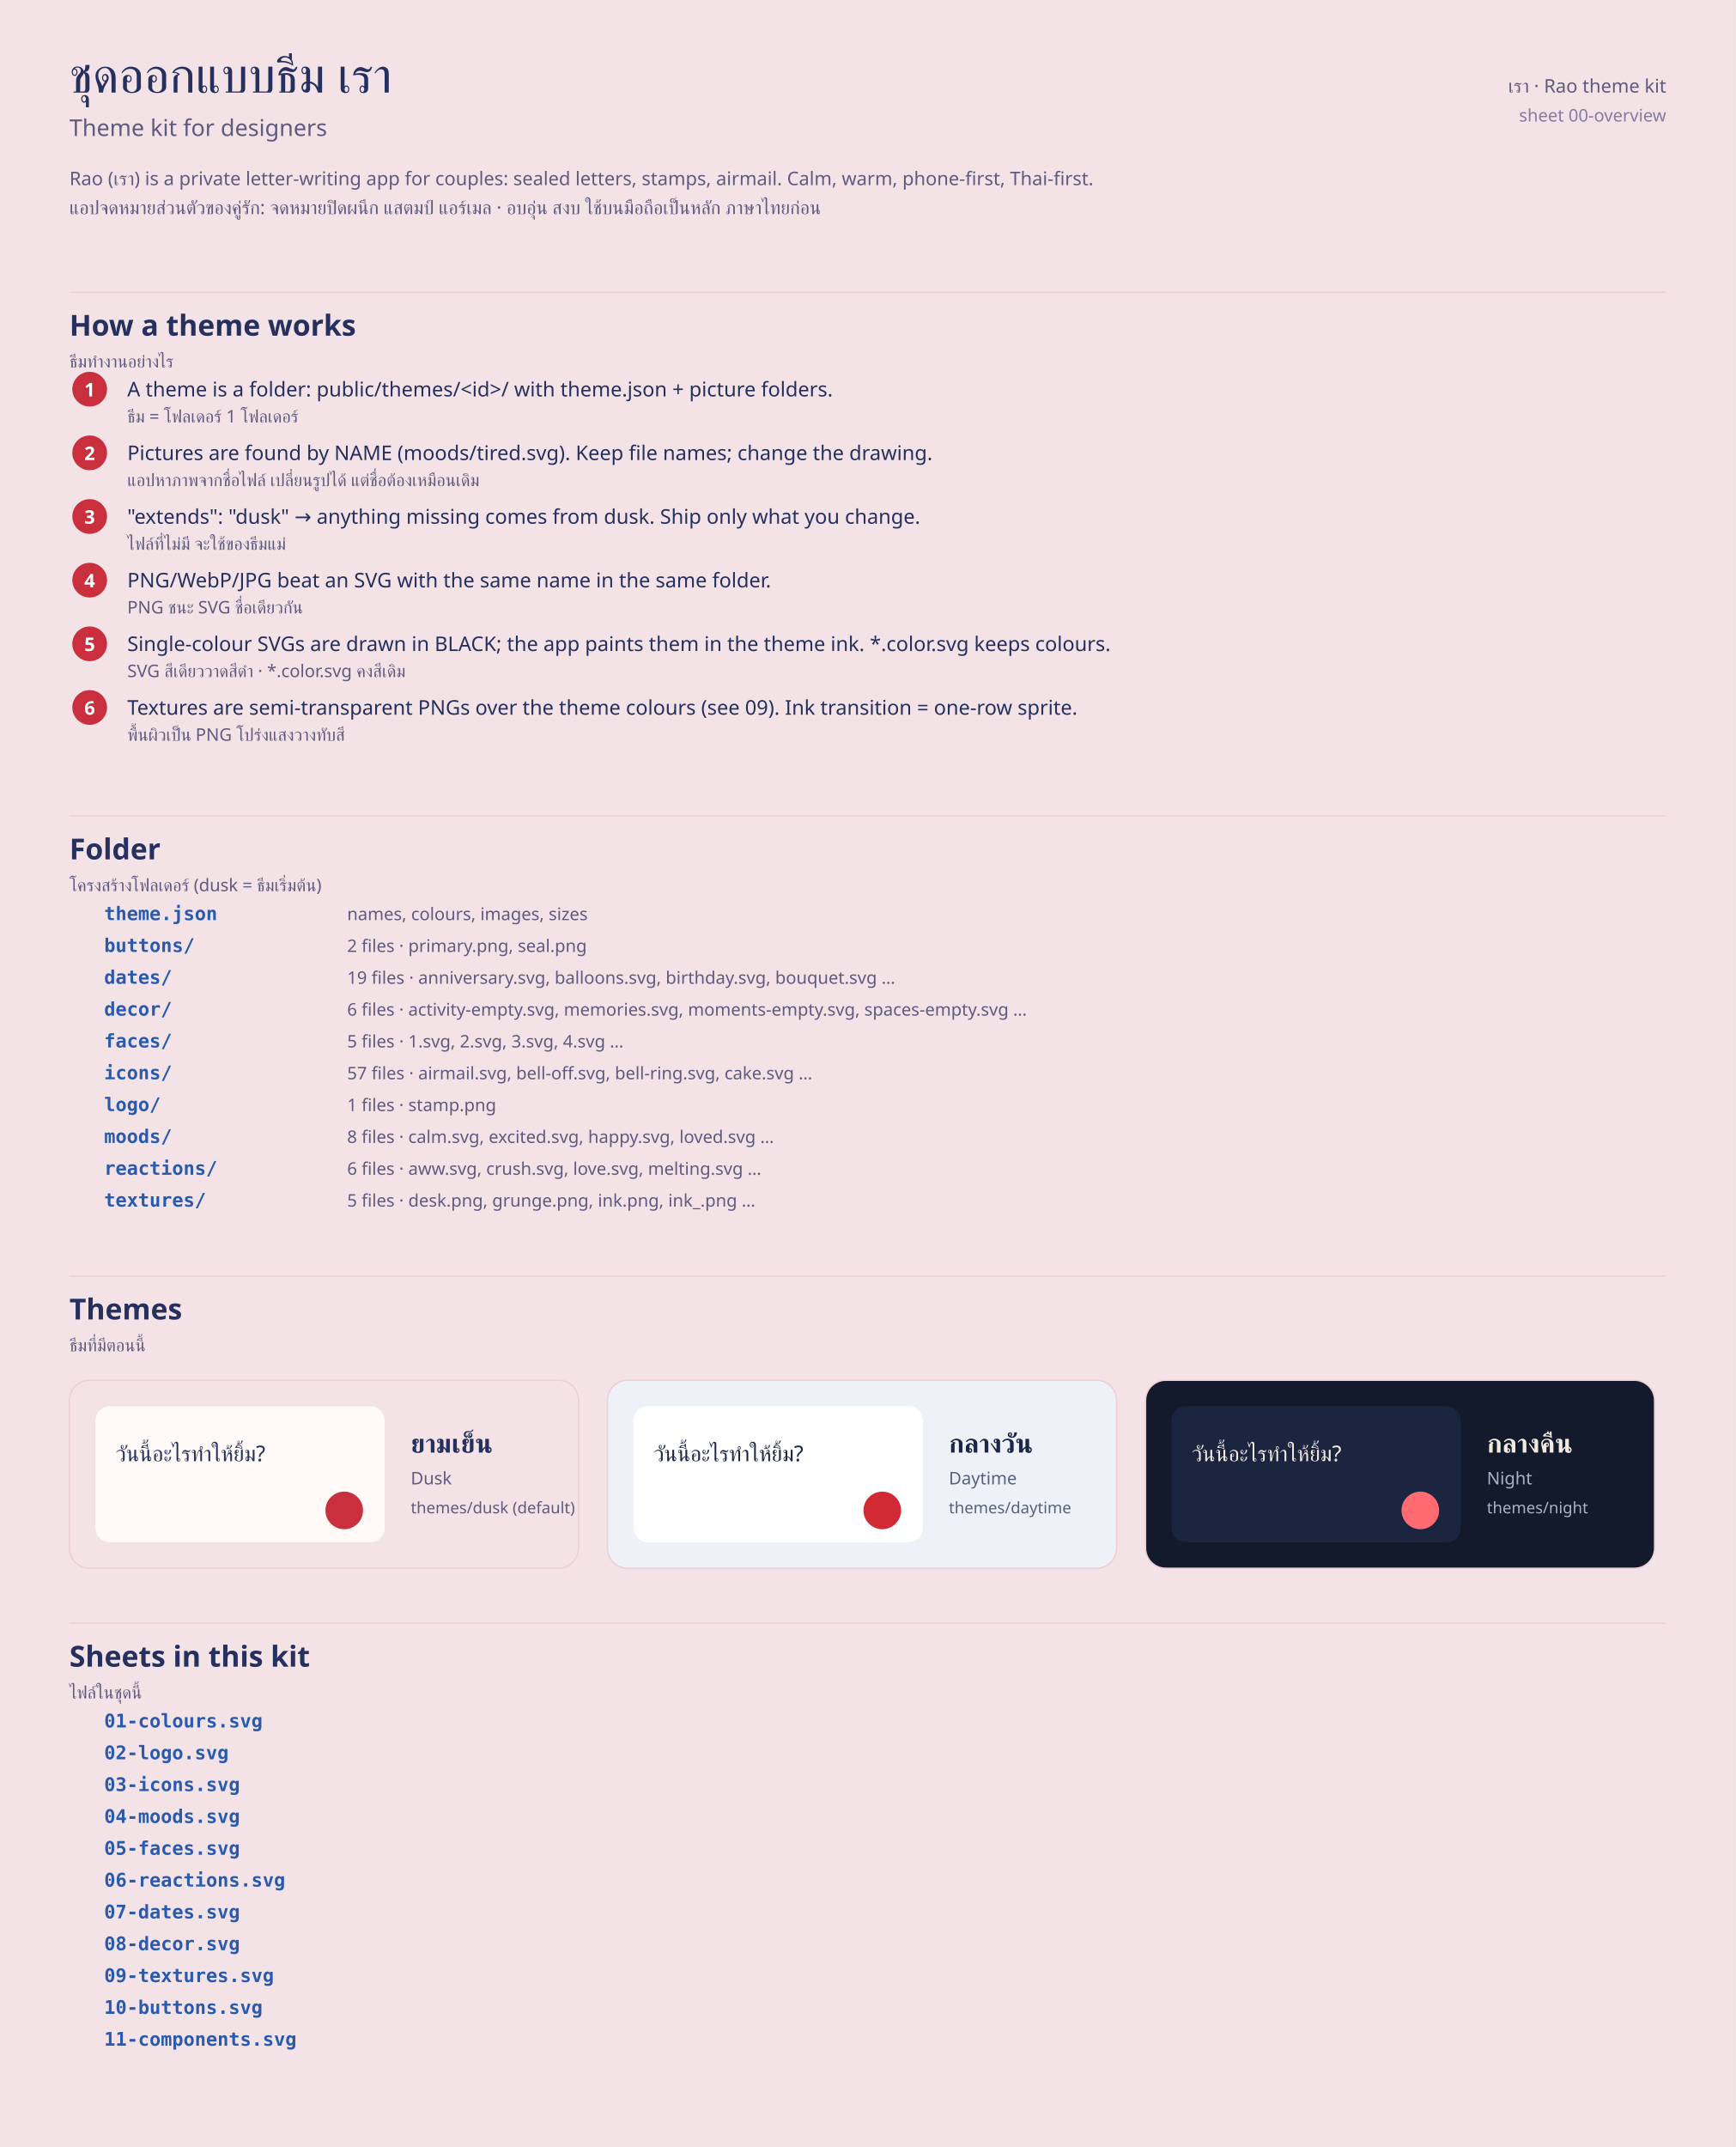
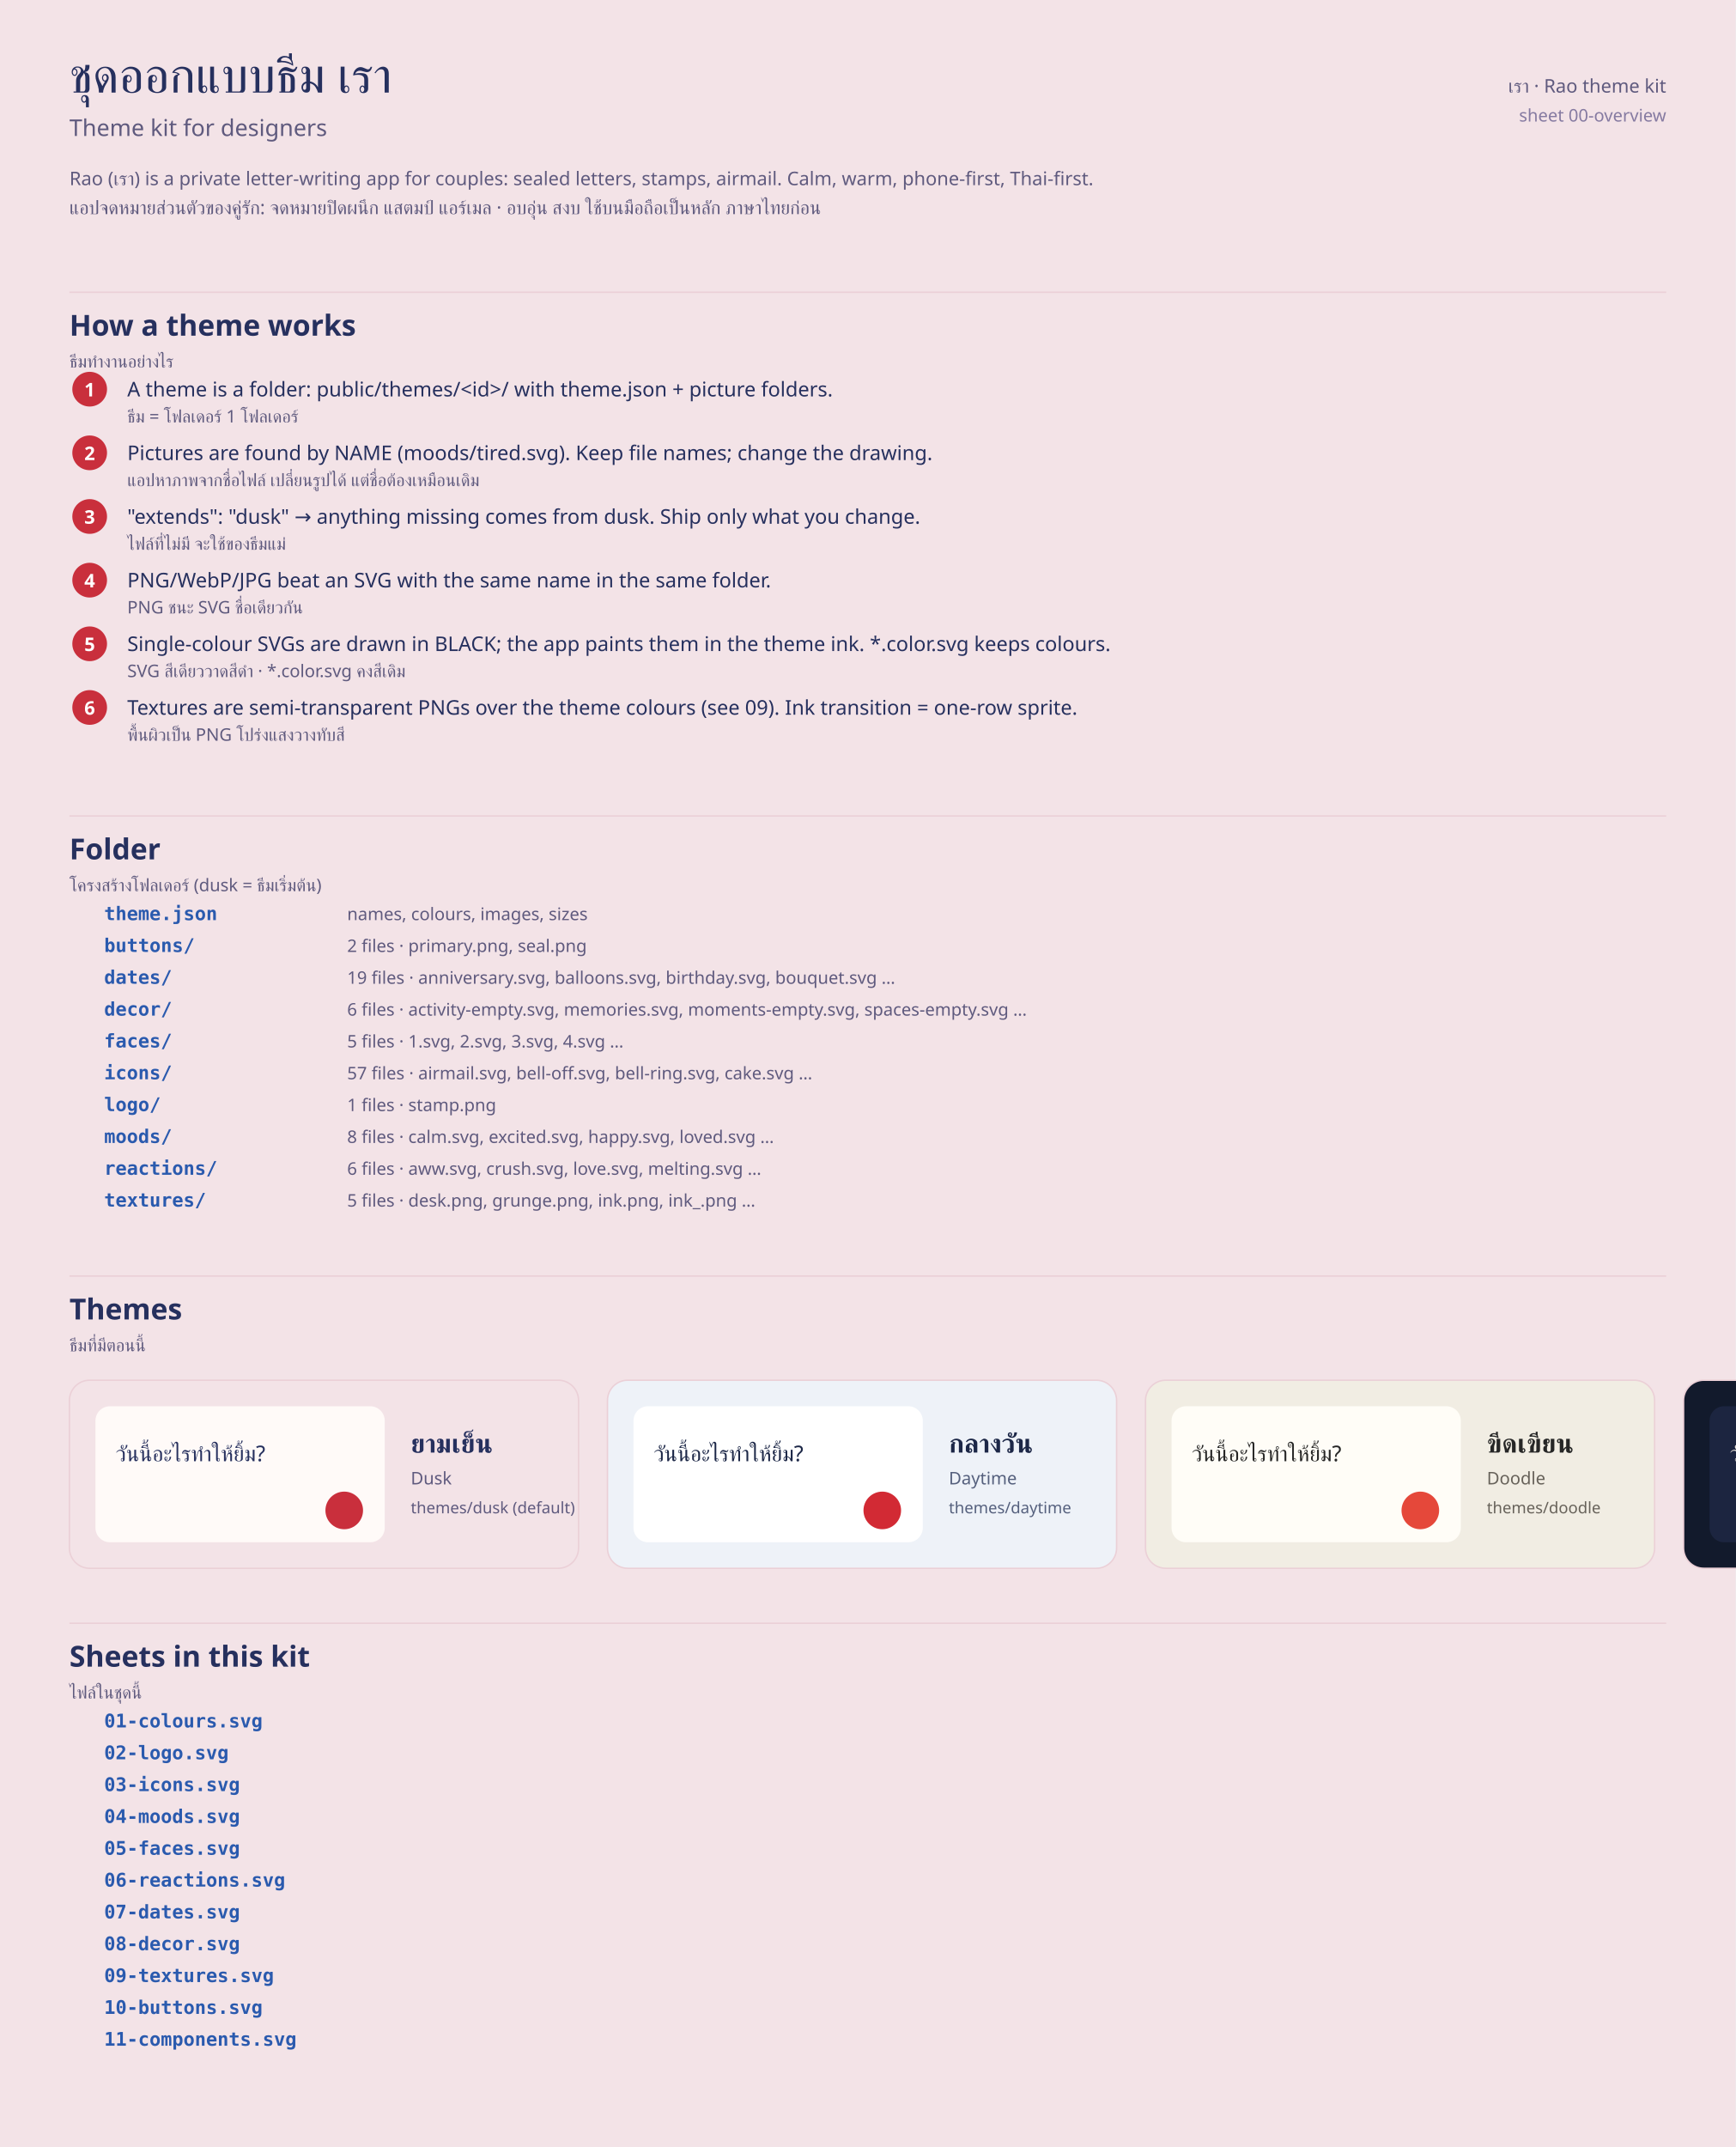
<svg xmlns="http://www.w3.org/2000/svg" width="1200" height="1484" viewBox="0 0 1200 1484">
  <defs />
  <rect width="1200" height="1484" fill="#f3e3e7" />
  <text x="48" y="64" font-family="Itim, Anuphan, sans-serif" font-size="34" font-weight="400" fill="#26305e" text-anchor="start">ชุดออกแบบธีม เรา</text>
  <text x="48" y="94" font-family="IBM Plex Sans Thai, Anuphan, system-ui, sans-serif" font-size="16" font-weight="400" fill="#5f5a7e" text-anchor="start">Theme kit for designers</text>
  <text x="1152" y="64" font-family="IBM Plex Sans Thai, Anuphan, system-ui, sans-serif" font-size="13" font-weight="400" fill="#5f5a7e" text-anchor="end">เรา · Rao theme kit</text>
  <text x="1152" y="84" font-family="IBM Plex Sans Thai, Anuphan, system-ui, sans-serif" font-size="12" font-weight="400" fill="#857aa1" text-anchor="end">sheet 00-overview</text>
  <text x="48" y="128" font-family="IBM Plex Sans Thai, Anuphan, system-ui, sans-serif" font-size="13" font-weight="400" fill="#5f5a7e" text-anchor="start">Rao (เรา) is a private letter-writing app for couples: sealed letters, stamps, airmail. Calm, warm, phone-first, Thai-first.</text>
  <text x="48" y="148" font-family="IBM Plex Sans Thai, Anuphan, system-ui, sans-serif" font-size="13" font-weight="400" fill="#5f5a7e" text-anchor="start">แอปจดหมายส่วนตัวของคู่รัก: จดหมายปิดผนึก แสตมป์ แอร์เมล · อบอุ่น สงบ ใช้บนมือถือเป็นหลัก ภาษาไทยก่อน</text>
  <line x1="48" y1="202" x2="1152" y2="202" stroke="#ebd0d7" />
  <text x="48" y="232" font-family="IBM Plex Sans Thai, Anuphan, system-ui, sans-serif" font-size="20" font-weight="600" fill="#26305e" text-anchor="start">How a theme works</text>
  <text x="48" y="254" font-family="IBM Plex Sans Thai, Anuphan, system-ui, sans-serif" font-size="12" font-weight="400" fill="#5f5a7e" text-anchor="start">ธีมทำงานอย่างไร</text>
  <circle cx="62" cy="269" r="12" fill="#c92f3c" />
  <text x="62" y="274" font-family="IBM Plex Sans Thai, Anuphan, system-ui, sans-serif" font-size="13" font-weight="700" fill="#ffffff" text-anchor="middle">1</text>
  <text x="88" y="274" font-family="IBM Plex Sans Thai, Anuphan, system-ui, sans-serif" font-size="14" font-weight="400" fill="#26305e" text-anchor="start">A theme is a folder: public/themes/&lt;id&gt;/ with theme.json + picture folders.</text>
  <text x="88" y="292" font-family="IBM Plex Sans Thai, Anuphan, system-ui, sans-serif" font-size="12" font-weight="400" fill="#5f5a7e" text-anchor="start">ธีม = โฟลเดอร์ 1 โฟลเดอร์</text>
  <circle cx="62" cy="313" r="12" fill="#c92f3c" />
  <text x="62" y="318" font-family="IBM Plex Sans Thai, Anuphan, system-ui, sans-serif" font-size="13" font-weight="700" fill="#ffffff" text-anchor="middle">2</text>
  <text x="88" y="318" font-family="IBM Plex Sans Thai, Anuphan, system-ui, sans-serif" font-size="14" font-weight="400" fill="#26305e" text-anchor="start">Pictures are found by NAME (moods/tired.svg). Keep file names; change the drawing.</text>
  <text x="88" y="336" font-family="IBM Plex Sans Thai, Anuphan, system-ui, sans-serif" font-size="12" font-weight="400" fill="#5f5a7e" text-anchor="start">แอปหาภาพจากชื่อไฟล์ เปลี่ยนรูปได้ แต่ชื่อต้องเหมือนเดิม</text>
  <circle cx="62" cy="357" r="12" fill="#c92f3c" />
  <text x="62" y="362" font-family="IBM Plex Sans Thai, Anuphan, system-ui, sans-serif" font-size="13" font-weight="700" fill="#ffffff" text-anchor="middle">3</text>
  <text x="88" y="362" font-family="IBM Plex Sans Thai, Anuphan, system-ui, sans-serif" font-size="14" font-weight="400" fill="#26305e" text-anchor="start">"extends": "dusk" → anything missing comes from dusk. Ship only what you change.</text>
  <text x="88" y="380" font-family="IBM Plex Sans Thai, Anuphan, system-ui, sans-serif" font-size="12" font-weight="400" fill="#5f5a7e" text-anchor="start">ไฟล์ที่ไม่มี จะใช้ของธีมแม่</text>
  <circle cx="62" cy="401" r="12" fill="#c92f3c" />
  <text x="62" y="406" font-family="IBM Plex Sans Thai, Anuphan, system-ui, sans-serif" font-size="13" font-weight="700" fill="#ffffff" text-anchor="middle">4</text>
  <text x="88" y="406" font-family="IBM Plex Sans Thai, Anuphan, system-ui, sans-serif" font-size="14" font-weight="400" fill="#26305e" text-anchor="start">PNG/WebP/JPG beat an SVG with the same name in the same folder.</text>
  <text x="88" y="424" font-family="IBM Plex Sans Thai, Anuphan, system-ui, sans-serif" font-size="12" font-weight="400" fill="#5f5a7e" text-anchor="start">PNG ชนะ SVG ชื่อเดียวกัน</text>
  <circle cx="62" cy="445" r="12" fill="#c92f3c" />
  <text x="62" y="450" font-family="IBM Plex Sans Thai, Anuphan, system-ui, sans-serif" font-size="13" font-weight="700" fill="#ffffff" text-anchor="middle">5</text>
  <text x="88" y="450" font-family="IBM Plex Sans Thai, Anuphan, system-ui, sans-serif" font-size="14" font-weight="400" fill="#26305e" text-anchor="start">Single-colour SVGs are drawn in BLACK; the app paints them in the theme ink. *.color.svg keeps colours.</text>
  <text x="88" y="468" font-family="IBM Plex Sans Thai, Anuphan, system-ui, sans-serif" font-size="12" font-weight="400" fill="#5f5a7e" text-anchor="start">SVG สีเดียววาดสีดำ · *.color.svg คงสีเดิม</text>
  <circle cx="62" cy="489" r="12" fill="#c92f3c" />
  <text x="62" y="494" font-family="IBM Plex Sans Thai, Anuphan, system-ui, sans-serif" font-size="13" font-weight="700" fill="#ffffff" text-anchor="middle">6</text>
  <text x="88" y="494" font-family="IBM Plex Sans Thai, Anuphan, system-ui, sans-serif" font-size="14" font-weight="400" fill="#26305e" text-anchor="start">Textures are semi-transparent PNGs over the theme colours (see 09). Ink transition = one-row sprite.</text>
  <text x="88" y="512" font-family="IBM Plex Sans Thai, Anuphan, system-ui, sans-serif" font-size="12" font-weight="400" fill="#5f5a7e" text-anchor="start">พื้นผิวเป็น PNG โปร่งแสงวางทับสี</text>
  <line x1="48" y1="564" x2="1152" y2="564" stroke="#ebd0d7" />
  <text x="48" y="594" font-family="IBM Plex Sans Thai, Anuphan, system-ui, sans-serif" font-size="20" font-weight="600" fill="#26305e" text-anchor="start">Folder</text>
  <text x="48" y="616" font-family="IBM Plex Sans Thai, Anuphan, system-ui, sans-serif" font-size="12" font-weight="400" fill="#5f5a7e" text-anchor="start">โครงสร้างโฟลเดอร์ (dusk = ธีมเริ่มต้น)</text>
  <text x="72" y="636" font-family="ui-monospace, Menlo, monospace" font-size="13" font-weight="600" fill="#2a5aae" text-anchor="start">theme.json</text>
  <text x="240" y="636" font-family="IBM Plex Sans Thai, Anuphan, system-ui, sans-serif" font-size="12" font-weight="400" fill="#5f5a7e" text-anchor="start">names, colours, images, sizes</text>
  <text x="72" y="658" font-family="ui-monospace, Menlo, monospace" font-size="13" font-weight="600" fill="#2a5aae" text-anchor="start">buttons/</text>
  <text x="240" y="658" font-family="IBM Plex Sans Thai, Anuphan, system-ui, sans-serif" font-size="12" font-weight="400" fill="#5f5a7e" text-anchor="start">2 files · primary.png, seal.png</text>
  <text x="72" y="680" font-family="ui-monospace, Menlo, monospace" font-size="13" font-weight="600" fill="#2a5aae" text-anchor="start">dates/</text>
  <text x="240" y="680" font-family="IBM Plex Sans Thai, Anuphan, system-ui, sans-serif" font-size="12" font-weight="400" fill="#5f5a7e" text-anchor="start">19 files · anniversary.svg, balloons.svg, birthday.svg, bouquet.svg …</text>
  <text x="72" y="702" font-family="ui-monospace, Menlo, monospace" font-size="13" font-weight="600" fill="#2a5aae" text-anchor="start">decor/</text>
  <text x="240" y="702" font-family="IBM Plex Sans Thai, Anuphan, system-ui, sans-serif" font-size="12" font-weight="400" fill="#5f5a7e" text-anchor="start">6 files · activity-empty.svg, memories.svg, moments-empty.svg, spaces-empty.svg …</text>
  <text x="72" y="724" font-family="ui-monospace, Menlo, monospace" font-size="13" font-weight="600" fill="#2a5aae" text-anchor="start">faces/</text>
  <text x="240" y="724" font-family="IBM Plex Sans Thai, Anuphan, system-ui, sans-serif" font-size="12" font-weight="400" fill="#5f5a7e" text-anchor="start">5 files · 1.svg, 2.svg, 3.svg, 4.svg …</text>
  <text x="72" y="746" font-family="ui-monospace, Menlo, monospace" font-size="13" font-weight="600" fill="#2a5aae" text-anchor="start">icons/</text>
  <text x="240" y="746" font-family="IBM Plex Sans Thai, Anuphan, system-ui, sans-serif" font-size="12" font-weight="400" fill="#5f5a7e" text-anchor="start">57 files · airmail.svg, bell-off.svg, bell-ring.svg, cake.svg …</text>
  <text x="72" y="768" font-family="ui-monospace, Menlo, monospace" font-size="13" font-weight="600" fill="#2a5aae" text-anchor="start">logo/</text>
  <text x="240" y="768" font-family="IBM Plex Sans Thai, Anuphan, system-ui, sans-serif" font-size="12" font-weight="400" fill="#5f5a7e" text-anchor="start">1 files · stamp.png</text>
  <text x="72" y="790" font-family="ui-monospace, Menlo, monospace" font-size="13" font-weight="600" fill="#2a5aae" text-anchor="start">moods/</text>
  <text x="240" y="790" font-family="IBM Plex Sans Thai, Anuphan, system-ui, sans-serif" font-size="12" font-weight="400" fill="#5f5a7e" text-anchor="start">8 files · calm.svg, excited.svg, happy.svg, loved.svg …</text>
  <text x="72" y="812" font-family="ui-monospace, Menlo, monospace" font-size="13" font-weight="600" fill="#2a5aae" text-anchor="start">reactions/</text>
  <text x="240" y="812" font-family="IBM Plex Sans Thai, Anuphan, system-ui, sans-serif" font-size="12" font-weight="400" fill="#5f5a7e" text-anchor="start">6 files · aww.svg, crush.svg, love.svg, melting.svg …</text>
  <text x="72" y="834" font-family="ui-monospace, Menlo, monospace" font-size="13" font-weight="600" fill="#2a5aae" text-anchor="start">textures/</text>
  <text x="240" y="834" font-family="IBM Plex Sans Thai, Anuphan, system-ui, sans-serif" font-size="12" font-weight="400" fill="#5f5a7e" text-anchor="start">5 files · desk.png, grunge.png, ink.png, ink_.png …</text>
  <line x1="48" y1="882" x2="1152" y2="882" stroke="#ebd0d7" />
  <text x="48" y="912" font-family="IBM Plex Sans Thai, Anuphan, system-ui, sans-serif" font-size="20" font-weight="600" fill="#26305e" text-anchor="start">Themes</text>
  <text x="48" y="934" font-family="IBM Plex Sans Thai, Anuphan, system-ui, sans-serif" font-size="12" font-weight="400" fill="#5f5a7e" text-anchor="start">ธีมที่มีตอนนี้</text>
  <rect x="48" y="954" width="352" height="130" rx="14" fill="#f3e3e7" stroke="#ebd0d7" />
  <rect x="66" y="972" width="200" height="94" rx="10" fill="#fffaf8" />
  <text x="80" y="1010" font-family="Itim, Anuphan, sans-serif" font-size="15" font-weight="400" fill="#26305e" text-anchor="start">วันนี้อะไรทำให้ยิ้ม?</text>
  <circle cx="238" cy="1044" r="13" fill="#c92f3c" />
  <text x="284" y="1004" font-family="IBM Plex Sans Thai, Anuphan, system-ui, sans-serif" font-size="18" font-weight="600" fill="#26305e" text-anchor="start">ยามเย็น</text>
  <text x="284" y="1026" font-family="IBM Plex Sans Thai, Anuphan, system-ui, sans-serif" font-size="12" font-weight="400" fill="#5f5a7e" text-anchor="start">Dusk</text>
  <text x="284" y="1046" font-family="IBM Plex Sans Thai, Anuphan, system-ui, sans-serif" font-size="11" font-weight="400" fill="#5f5a7e" text-anchor="start">themes/dusk (default)</text>
  <rect x="420" y="954" width="352" height="130" rx="14" fill="#eef2f8" stroke="#ebd0d7" />
  <rect x="438" y="972" width="200" height="94" rx="10" fill="#ffffff" />
  <text x="452" y="1010" font-family="Itim, Anuphan, sans-serif" font-size="15" font-weight="400" fill="#1c2747" text-anchor="start">วันนี้อะไรทำให้ยิ้ม?</text>
  <circle cx="610" cy="1044" r="13" fill="#d22a34" />
  <text x="656" y="1004" font-family="IBM Plex Sans Thai, Anuphan, system-ui, sans-serif" font-size="18" font-weight="600" fill="#1c2747" text-anchor="start">กลางวัน</text>
  <text x="656" y="1026" font-family="IBM Plex Sans Thai, Anuphan, system-ui, sans-serif" font-size="12" font-weight="400" fill="#55607d" text-anchor="start">Daytime</text>
  <text x="656" y="1046" font-family="IBM Plex Sans Thai, Anuphan, system-ui, sans-serif" font-size="11" font-weight="400" fill="#55607d" text-anchor="start">themes/daytime</text>
-   <rect x="792" y="954" width="352" height="130" rx="14" fill="#121a2c" stroke="#ebd0d7" />
-   <rect x="810" y="972" width="200" height="94" rx="10" fill="#1c2540" />
-   <text x="824" y="1010" font-family="Itim, Anuphan, sans-serif" font-size="15" font-weight="400" fill="#f1eadf" text-anchor="start">วันนี้อะไรทำให้ยิ้ม?</text>
-   <circle cx="982" cy="1044" r="13" fill="#ff6b70" />
-   <text x="1028" y="1004" font-family="IBM Plex Sans Thai, Anuphan, system-ui, sans-serif" font-size="18" font-weight="600" fill="#f1eadf" text-anchor="start">กลางคืน</text>
-   <text x="1028" y="1026" font-family="IBM Plex Sans Thai, Anuphan, system-ui, sans-serif" font-size="12" font-weight="400" fill="#aab1c9" text-anchor="start">Night</text>
-   <text x="1028" y="1046" font-family="IBM Plex Sans Thai, Anuphan, system-ui, sans-serif" font-size="11" font-weight="400" fill="#aab1c9" text-anchor="start">themes/night</text>
+   <rect x="792" y="954" width="352" height="130" rx="14" fill="#f1ede3" stroke="#ebd0d7" />
+   <rect x="810" y="972" width="200" height="94" rx="10" fill="#fffdf7" />
+   <text x="824" y="1010" font-family="Itim, Anuphan, sans-serif" font-size="15" font-weight="400" fill="#262626" text-anchor="start">วันนี้อะไรทำให้ยิ้ม?</text>
+   <circle cx="982" cy="1044" r="13" fill="#e5483a" />
+   <text x="1028" y="1004" font-family="IBM Plex Sans Thai, Anuphan, system-ui, sans-serif" font-size="18" font-weight="600" fill="#262626" text-anchor="start">ขีดเขียน</text>
+   <text x="1028" y="1026" font-family="IBM Plex Sans Thai, Anuphan, system-ui, sans-serif" font-size="12" font-weight="400" fill="#67625a" text-anchor="start">Doodle</text>
+   <text x="1028" y="1046" font-family="IBM Plex Sans Thai, Anuphan, system-ui, sans-serif" font-size="11" font-weight="400" fill="#67625a" text-anchor="start">themes/doodle</text>
+   <rect x="1164" y="954" width="352" height="130" rx="14" fill="#121a2c" stroke="#ebd0d7" />
+   <rect x="1182" y="972" width="200" height="94" rx="10" fill="#1c2540" />
+   <text x="1196" y="1010" font-family="Itim, Anuphan, sans-serif" font-size="15" font-weight="400" fill="#f1eadf" text-anchor="start">วันนี้อะไรทำให้ยิ้ม?</text>
+   <circle cx="1354" cy="1044" r="13" fill="#ff6b70" />
+   <text x="1400" y="1004" font-family="IBM Plex Sans Thai, Anuphan, system-ui, sans-serif" font-size="18" font-weight="600" fill="#f1eadf" text-anchor="start">กลางคืน</text>
+   <text x="1400" y="1026" font-family="IBM Plex Sans Thai, Anuphan, system-ui, sans-serif" font-size="12" font-weight="400" fill="#aab1c9" text-anchor="start">Night</text>
+   <text x="1400" y="1046" font-family="IBM Plex Sans Thai, Anuphan, system-ui, sans-serif" font-size="11" font-weight="400" fill="#aab1c9" text-anchor="start">themes/night</text>
  <line x1="48" y1="1122" x2="1152" y2="1122" stroke="#ebd0d7" />
  <text x="48" y="1152" font-family="IBM Plex Sans Thai, Anuphan, system-ui, sans-serif" font-size="20" font-weight="600" fill="#26305e" text-anchor="start">Sheets in this kit</text>
  <text x="48" y="1174" font-family="IBM Plex Sans Thai, Anuphan, system-ui, sans-serif" font-size="12" font-weight="400" fill="#5f5a7e" text-anchor="start">ไฟล์ในชุดนี้</text>
  <text x="72" y="1194" font-family="ui-monospace, Menlo, monospace" font-size="13" font-weight="600" fill="#2a5aae" text-anchor="start">01-colours.svg</text>
  <text x="72" y="1216" font-family="ui-monospace, Menlo, monospace" font-size="13" font-weight="600" fill="#2a5aae" text-anchor="start">02-logo.svg</text>
  <text x="72" y="1238" font-family="ui-monospace, Menlo, monospace" font-size="13" font-weight="600" fill="#2a5aae" text-anchor="start">03-icons.svg</text>
  <text x="72" y="1260" font-family="ui-monospace, Menlo, monospace" font-size="13" font-weight="600" fill="#2a5aae" text-anchor="start">04-moods.svg</text>
  <text x="72" y="1282" font-family="ui-monospace, Menlo, monospace" font-size="13" font-weight="600" fill="#2a5aae" text-anchor="start">05-faces.svg</text>
  <text x="72" y="1304" font-family="ui-monospace, Menlo, monospace" font-size="13" font-weight="600" fill="#2a5aae" text-anchor="start">06-reactions.svg</text>
  <text x="72" y="1326" font-family="ui-monospace, Menlo, monospace" font-size="13" font-weight="600" fill="#2a5aae" text-anchor="start">07-dates.svg</text>
  <text x="72" y="1348" font-family="ui-monospace, Menlo, monospace" font-size="13" font-weight="600" fill="#2a5aae" text-anchor="start">08-decor.svg</text>
  <text x="72" y="1370" font-family="ui-monospace, Menlo, monospace" font-size="13" font-weight="600" fill="#2a5aae" text-anchor="start">09-textures.svg</text>
  <text x="72" y="1392" font-family="ui-monospace, Menlo, monospace" font-size="13" font-weight="600" fill="#2a5aae" text-anchor="start">10-buttons.svg</text>
  <text x="72" y="1414" font-family="ui-monospace, Menlo, monospace" font-size="13" font-weight="600" fill="#2a5aae" text-anchor="start">11-components.svg</text>
</svg>
